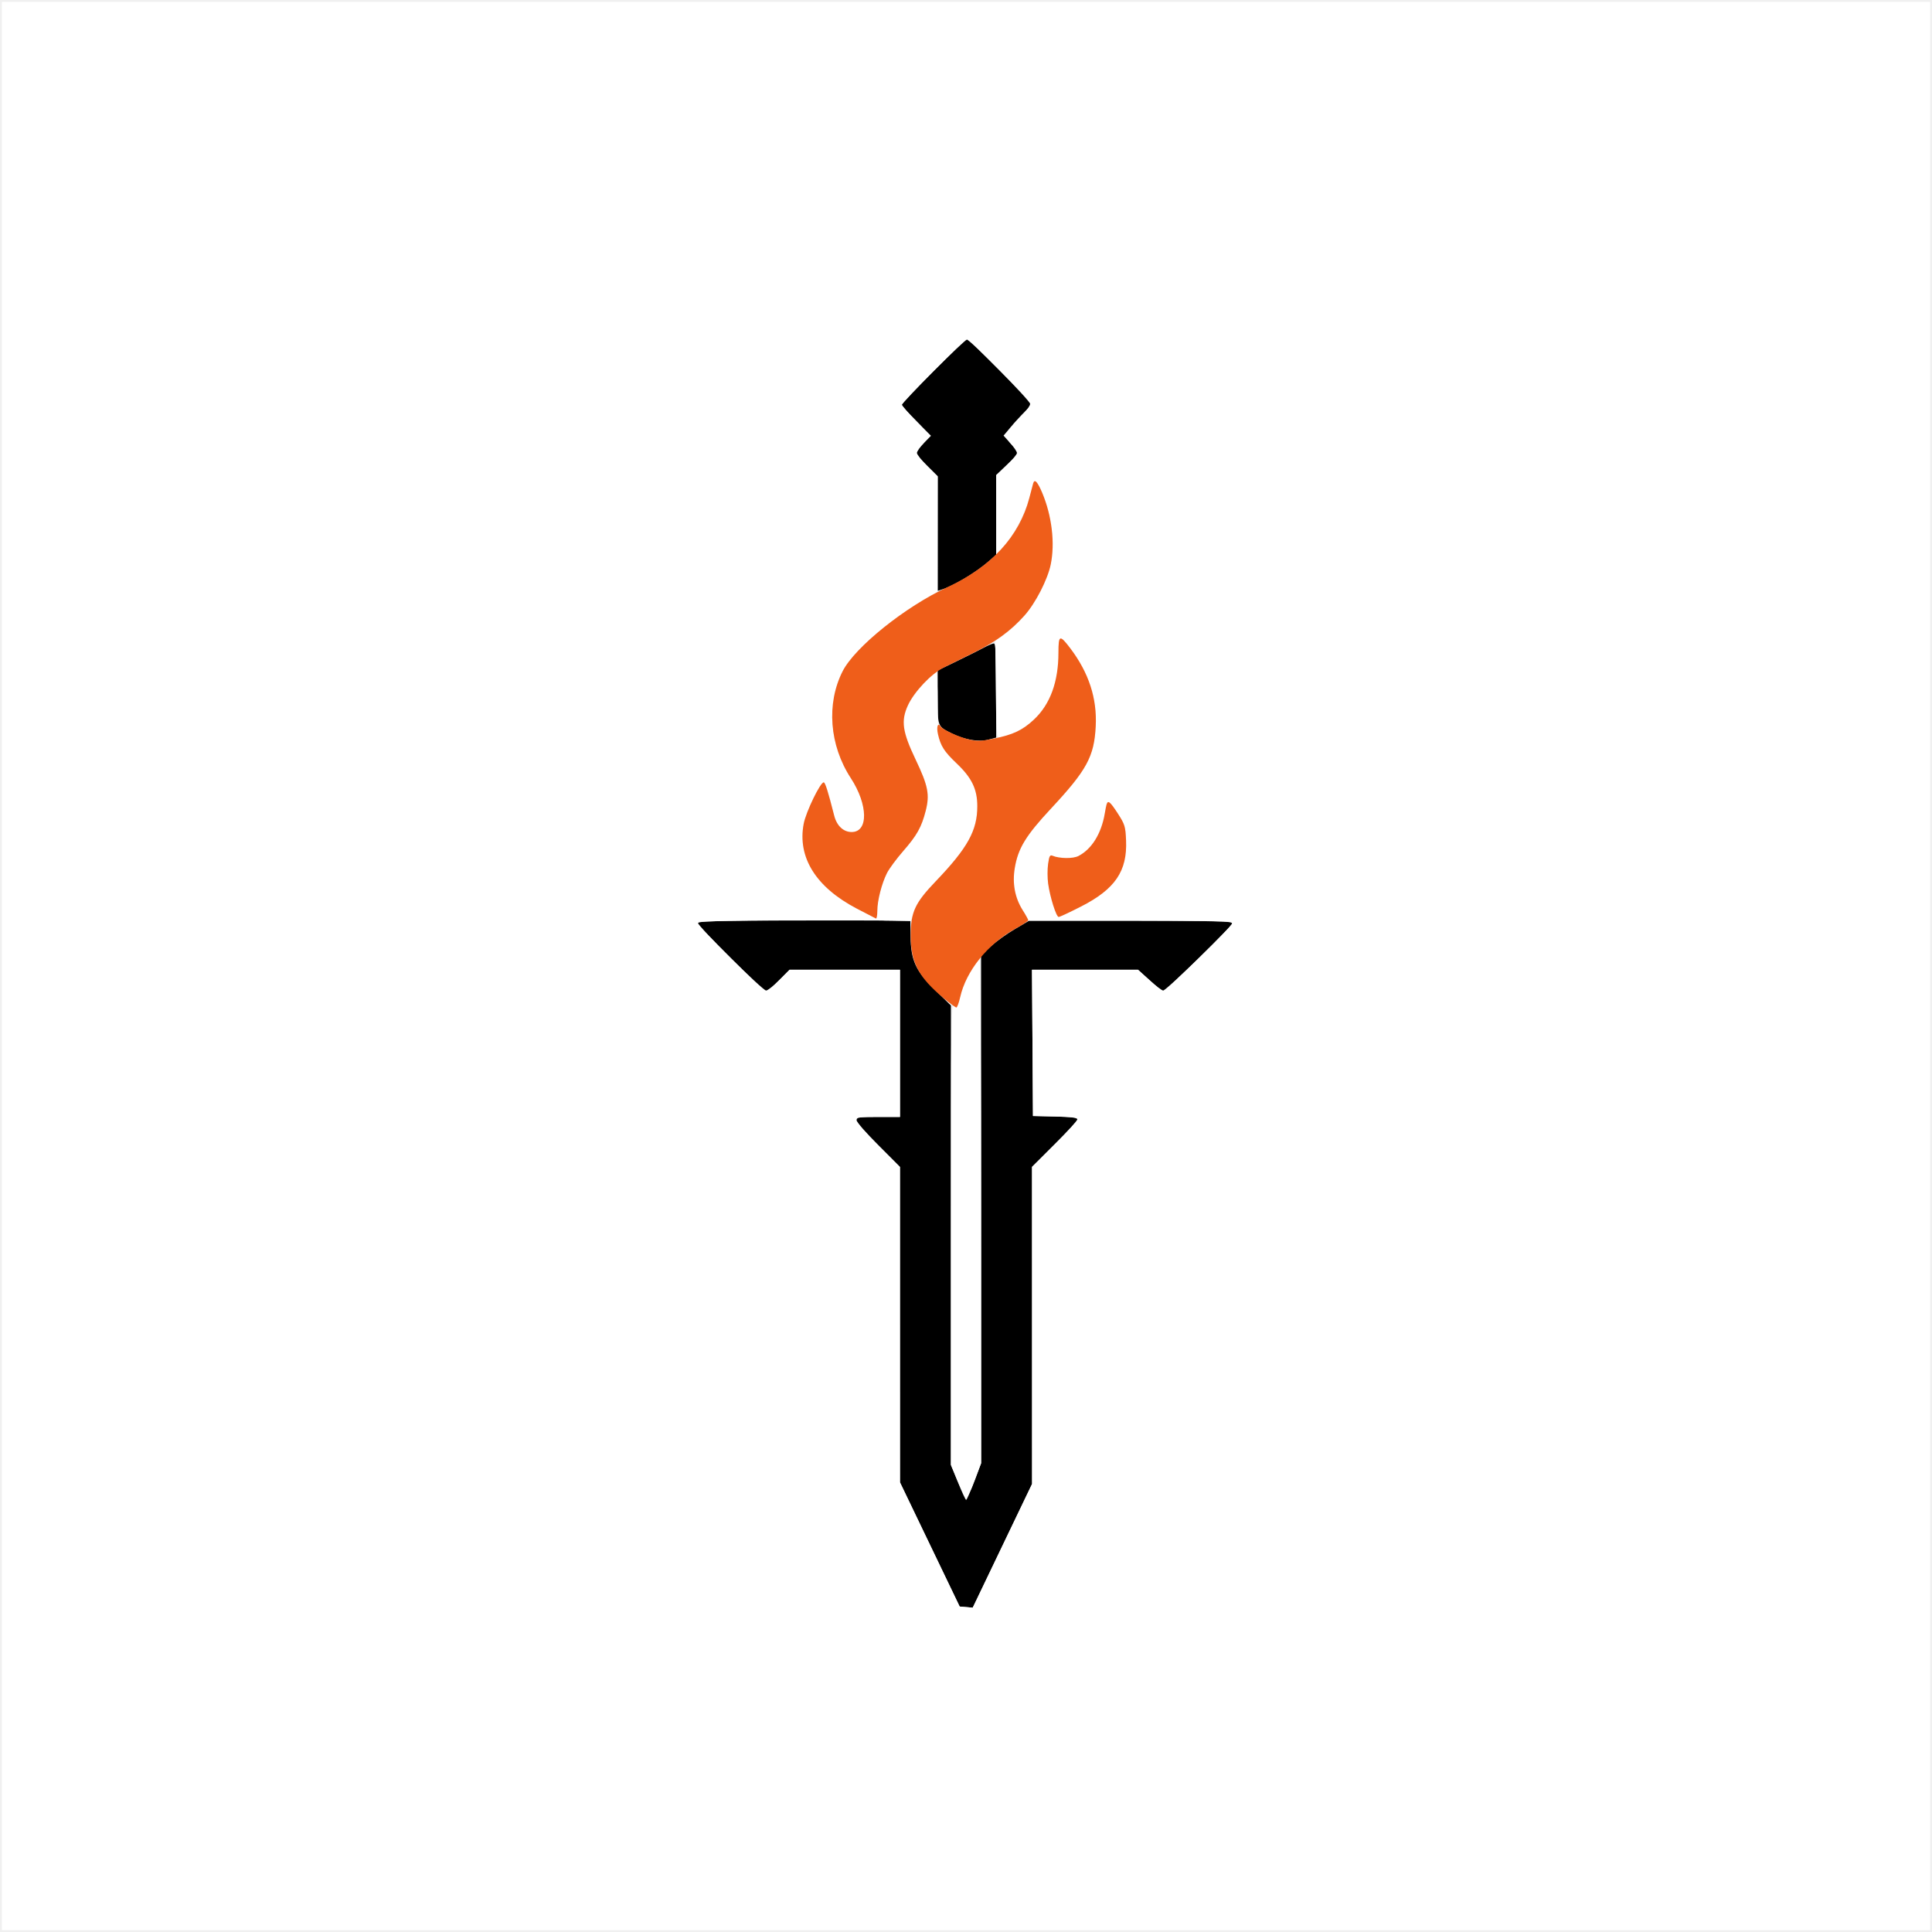
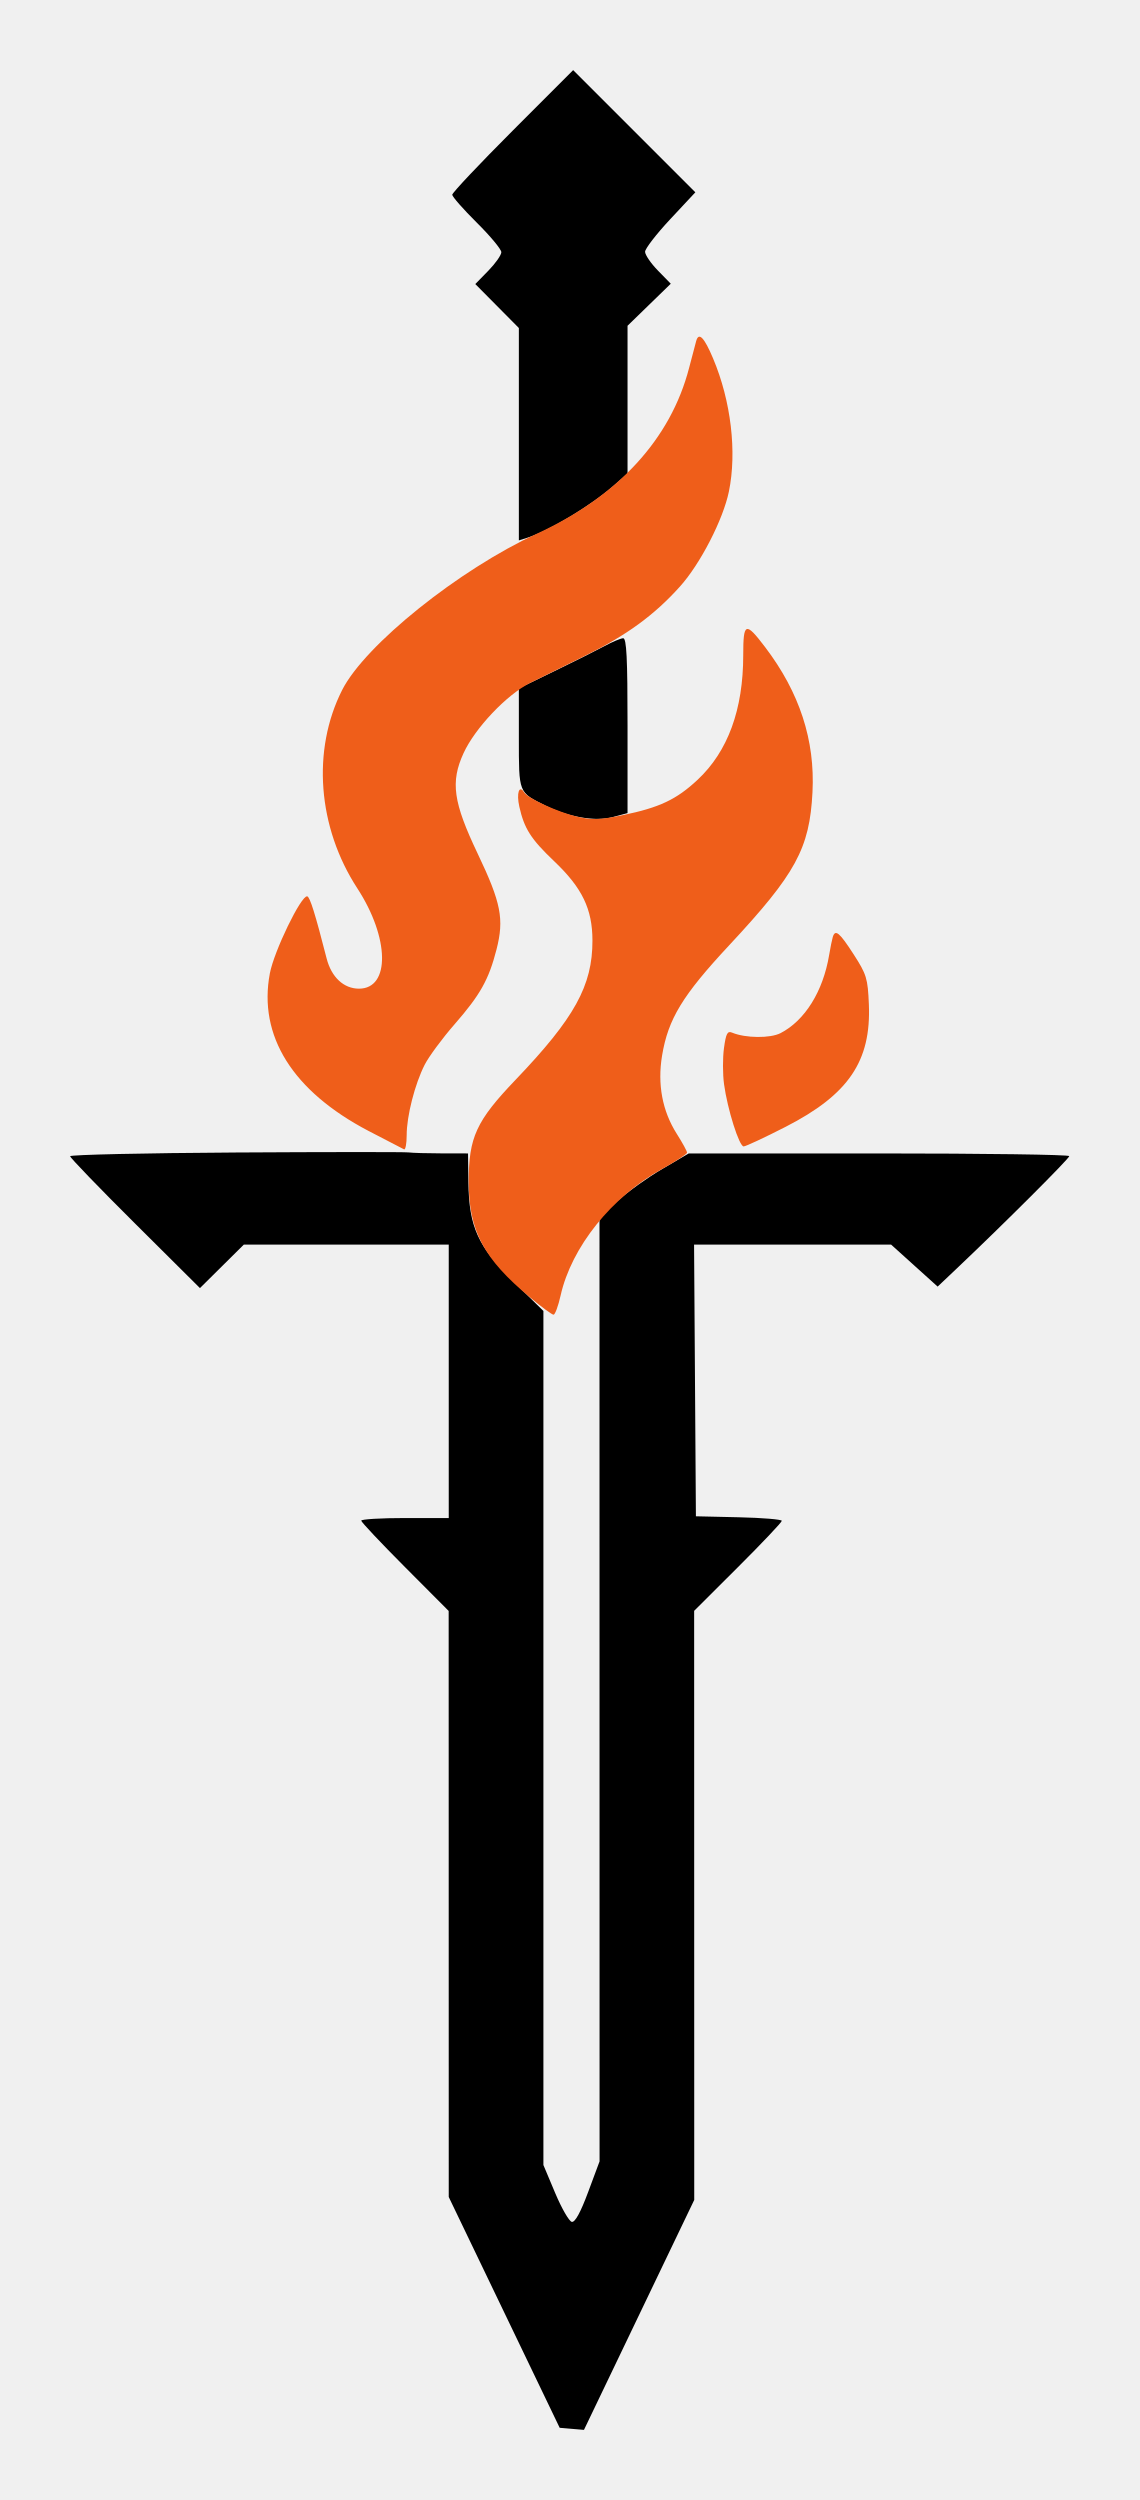
- <svg xmlns="http://www.w3.org/2000/svg" viewBox="0 0 1024 1024" version="1.1">
+ <svg xmlns="http://www.w3.org/2000/svg" viewBox="349 158.993 325 713.102" version="1.1">
  <path d="M 495.243 196.257 C 485.759 205.752, 478 213.978, 478 214.537 C 478 215.096, 481.150 218.680, 485 222.500 C 488.850 226.320, 492 230.114, 492 230.931 C 492 231.748, 490.330 234.126, 488.288 236.217 L 484.576 240.018 490.788 246.286 L 497 252.554 497 282.844 L 497 313.135 499.250 312.437 C 505.606 310.466, 517.686 303.173, 524.356 297.281 L 528 294.061 528 272.987 L 528 251.914 534.165 245.918 L 540.331 239.923 536.665 236.169 C 534.649 234.105, 533 231.693, 533 230.809 C 533 229.926, 536.227 225.748, 540.170 221.525 L 547.340 213.847 529.913 196.420 L 512.486 178.993 495.243 196.257 M 521.406 343.294 C 519.155 344.507, 512.742 347.713, 507.156 350.417 L 497 355.334 497 369.512 C 497 385.286, 496.871 384.954, 504.500 388.765 C 511.113 392.069, 518.832 393.392, 523.755 392.066 L 528 390.923 528 365.961 C 528 346.635, 527.718 341.010, 526.750 341.044 C 526.063 341.069, 523.658 342.081, 521.406 343.294 M 416.250 487.733 C 390.262 487.891, 369 488.369, 369 488.795 C 369 489.222, 377.333 497.859, 387.517 507.990 L 406.034 526.409 412.294 520.204 L 418.554 514 447.777 514 L 477 514 477 553 L 477 592 464.500 592 C 457.625 592, 452.017 592.337, 452.038 592.750 C 452.059 593.163, 457.679 599.125, 464.527 606 L 476.977 618.500 476.989 702.082 L 477 785.665 492.821 818.582 L 508.643 851.500 512.106 851.798 L 515.569 852.095 531.297 819.298 L 547.025 786.500 547.012 702.485 L 547 618.470 559.500 606 C 566.375 599.142, 572 593.200, 572 592.796 C 572 592.392, 566.487 591.935, 559.750 591.781 L 547.500 591.500 547.238 552.750 L 546.977 514 575.076 514 L 603.176 514 609.815 519.992 L 616.454 525.983 621.977 520.752 C 635.436 508.006, 654 489.461, 654 488.764 C 654 488.344, 629.578 488, 599.729 488 L 545.458 488 537.961 492.389 C 533.838 494.802, 528.110 498.894, 525.232 501.481 L 520 506.185 520.011 640.843 L 520.021 775.500 516.761 784.262 C 514.598 790.074, 513.030 792.936, 512.104 792.762 C 511.336 792.618, 509.199 788.910, 507.354 784.523 L 504 776.546 504 654.740 L 504 532.933 495.634 524.717 C 485.323 514.590, 482.780 509.032, 482.610 496.250 L 482.500 488 475 487.986 C 470.875 487.979, 466.600 487.854, 465.500 487.709 C 464.400 487.565, 442.238 487.575, 416.250 487.733" stroke="none" fill="#000000" fill-rule="evenodd" />
-   <path d="M 1 512 L 1 1023 512 1023 L 1023 1023 1023 512 L 1023 1 512 1 L 1 1 1 512 M 494.739 196.761 C 485.533 205.979, 478 213.957, 478 214.489 C 478 215.021, 481.472 218.948, 485.715 223.216 L 493.429 230.976 489.715 234.780 C 487.672 236.872, 486 239.256, 486 240.076 C 486 240.897, 488.475 244.013, 491.500 247 L 497 252.432 496.965 282.966 L 496.929 313.500 488.900 318.331 C 469.551 329.972, 451.663 345.812, 446.616 355.771 C 437.904 372.964, 439.584 394.979, 450.940 412.407 C 460.124 426.504, 460.356 441, 451.398 441 C 447.048 441, 443.541 437.730, 442.144 432.372 C 441.589 430.242, 440.380 425.462, 439.456 421.750 C 438.533 418.038, 437.240 415, 436.582 415 C 434.689 415, 427.314 429.900, 425.998 436.383 C 422.416 454.019, 432.496 470.339, 453.749 481.316 C 458.737 483.892, 463.309 486, 463.909 486 C 464.509 486, 465 484.295, 465 482.210 C 465 477.284, 467.428 468.052, 470.125 462.720 C 471.299 460.399, 475.134 455.204, 478.647 451.176 C 486.010 442.734, 488.415 438.443, 490.630 429.800 C 492.844 421.155, 491.934 416.511, 485.288 402.562 C 478.256 387.802, 477.446 382.074, 481.225 373.819 C 483.548 368.747, 494.193 356, 496.108 356 C 496.598 356, 497.010 363.762, 497.022 373.250 C 497.048 393.837, 497.626 395.655, 506.973 404.553 C 515.086 412.276, 517.977 418.239, 517.990 427.275 C 518.009 440.145, 512.898 449.397, 496.048 467 C 488.842 474.527, 486.508 477.713, 484.809 482.342 L 482.665 488.183 473.083 487.973 C 467.812 487.857, 442.462 487.816, 416.750 487.881 C 379.867 487.975, 370 488.266, 370 489.261 C 370 491.071, 404.219 525, 406.045 525 C 406.883 525, 410.013 522.525, 413 519.500 L 418.432 514 447.716 514 L 477 514 477 553 L 477 592 465.500 592 C 455.208 592, 454.002 592.184, 454.017 593.750 C 454.027 594.712, 459.201 600.675, 465.515 607 L 476.994 618.500 476.997 702.082 L 477 785.665 492.821 818.582 L 508.643 851.500 512.106 851.798 L 515.569 852.095 531.297 819.298 L 547.025 786.500 547.012 702.484 L 547 618.469 559 606.500 C 565.600 599.917, 571 593.976, 571 593.297 C 571 592.405, 567.749 591.986, 559.250 591.782 L 547.500 591.500 547.238 552.750 L 546.977 514 575.081 514 L 603.185 514 609.263 519.500 C 612.606 522.525, 615.863 525, 616.501 525 C 618.204 525, 653 491.071, 653 489.411 C 653 488.214, 644.845 488, 599.211 488 L 545.423 488 542.222 482.719 C 537.874 475.545, 536.437 467.989, 537.869 459.833 C 539.685 449.487, 543.773 442.812, 556.966 428.651 C 576.036 408.183, 579.921 401.049, 580.753 384.976 C 581.512 370.307, 577.269 357.149, 567.458 343.750 C 562.355 336.779, 561 337.346, 561 346.451 C 561 361.746, 556.460 373.637, 547.491 381.834 C 542.487 386.408, 533.471 391, 529.495 391 C 528.301 391, 528.019 386.796, 527.783 365.401 L 527.500 339.801 532.230 336.330 C 547.801 324.904, 558 305.740, 558 287.909 C 558 276.238, 552.137 256, 548.755 256 C 547.904 256, 546.942 258.218, 546.169 261.960 C 544.617 269.477, 537.242 284.107, 532.036 290 L 528.060 294.500 528.030 273.143 L 528 251.786 533.500 246.626 C 536.525 243.789, 539 240.854, 539 240.105 C 539 239.355, 537.404 236.976, 535.453 234.816 L 531.906 230.890 535.859 226.195 C 538.034 223.613, 541.205 220.178, 542.906 218.563 C 544.608 216.948, 546 214.917, 546 214.052 C 546 212.359, 514.144 180, 512.478 180 C 511.928 180, 503.945 187.542, 494.739 196.761 M 586 428.411 C 586 432.184, 582.408 442.781, 579.876 446.476 C 578.614 448.318, 575.763 451.027, 573.541 452.496 C 569.863 454.928, 568.902 455.115, 562.838 454.585 L 556.175 454.002 555.484 458.094 C 555.104 460.345, 555.109 464.716, 555.495 467.807 C 556.403 475.071, 559.782 486, 561.121 486 C 561.693 486, 567.061 483.493, 573.051 480.429 C 591.046 471.225, 597.514 461.703, 596.836 445.412 C 596.528 438.003, 596.184 436.848, 592.740 431.662 C 588.753 425.658, 586 424.331, 586 428.411 M 514.775 514.073 C 512.799 517.413, 510.400 523.038, 509.443 526.573 C 508.100 531.535, 507.281 533, 505.852 533 C 504.060 533, 504 536.917, 504 654.656 L 504 776.313 507.750 785.642 C 509.813 790.773, 511.762 794.977, 512.082 794.985 C 512.402 794.993, 514.319 790.612, 516.343 785.250 L 520.023 775.500 520.011 641.750 C 520.005 568.188, 519.633 508, 519.184 508 C 518.735 508, 516.751 510.733, 514.775 514.073" stroke="none" fill="#ffffff" fill-rule="evenodd" />
  <path d="M 547.584 256.250 C 547.389 256.938, 546.473 260.414, 545.548 263.976 C 540.287 284.231, 525.317 300.520, 502.124 311.227 C 479.850 321.509, 453.094 342.987, 446.604 355.795 C 437.904 372.963, 439.591 394.989, 450.940 412.407 C 460.124 426.504, 460.356 441, 451.398 441 C 447.041 441, 443.531 437.720, 442.164 432.372 C 438.912 419.647, 437.401 414.813, 436.628 414.666 C 434.904 414.337, 427.173 430.283, 425.972 436.646 C 422.608 454.475, 432.471 470.231, 454.090 481.566 C 459.266 484.280, 463.837 486.650, 464.250 486.833 C 464.663 487.017, 465 485.199, 465 482.793 C 465 477.343, 467.316 468.272, 470.125 462.720 C 471.299 460.399, 475.134 455.204, 478.647 451.176 C 486.010 442.734, 488.415 438.443, 490.630 429.800 C 492.844 421.155, 491.934 416.511, 485.288 402.562 C 478.256 387.802, 477.446 382.074, 481.225 373.819 C 484.487 366.695, 493.519 357.159, 500.165 353.822 C 503.099 352.349, 510.145 348.862, 515.823 346.074 C 527.704 340.239, 535.652 334.441, 542.984 326.260 C 548.780 319.793, 555.267 307.188, 556.910 299.201 C 559.235 287.896, 557.512 273.365, 552.408 261.250 C 549.869 255.222, 548.326 253.624, 547.584 256.250 M 561 345.867 C 561 361.380, 556.625 373.336, 547.993 381.410 C 541.954 387.058, 537.131 389.336, 526.603 391.511 C 520.063 392.861, 517.870 392.932, 513.617 391.931 C 508.141 390.642, 499.554 386.706, 498.502 385.003 C 497.097 382.730, 496.263 385.226, 497.134 389.099 C 498.546 395.384, 500.427 398.325, 507.095 404.670 C 515.079 412.269, 517.977 418.282, 517.990 427.275 C 518.009 440.139, 512.908 449.378, 496.058 467 C 484.848 478.723, 482.697 483.391, 482.697 496 C 482.697 510.074, 486.903 518.021, 500.214 529.099 C 503.454 531.794, 506.459 534, 506.893 534 C 507.327 534, 508.233 531.538, 508.906 528.529 C 511.995 514.726, 523.433 500.434, 537.741 492.500 C 541.708 490.300, 544.964 488.178, 544.977 487.785 C 544.990 487.391, 543.670 484.973, 542.045 482.410 C 537.922 475.908, 536.490 468.293, 537.849 460.090 C 539.580 449.645, 543.664 442.929, 556.966 428.651 C 576.036 408.183, 579.921 401.049, 580.753 384.976 C 581.520 370.141, 577.076 356.523, 567.241 343.575 C 561.657 336.225, 561 336.466, 561 345.867 M 586.547 426.250 C 586.332 426.938, 585.861 429.263, 585.501 431.418 C 583.770 441.779, 578.599 450.087, 571.645 453.683 C 568.718 455.197, 561.625 455.130, 557.853 453.554 C 556.494 452.985, 556.085 453.749, 555.509 457.933 C 555.126 460.720, 555.133 465.363, 555.525 468.250 C 556.493 475.376, 559.842 486, 561.121 486 C 561.693 486, 567.061 483.493, 573.051 480.429 C 591.027 471.235, 597.516 461.695, 596.836 445.464 C 596.526 438.061, 596.185 436.940, 592.500 431.223 C 588.467 424.967, 587.262 423.960, 586.547 426.250" stroke="none" fill="#ef5e1a" fill-rule="evenodd" />
</svg>
